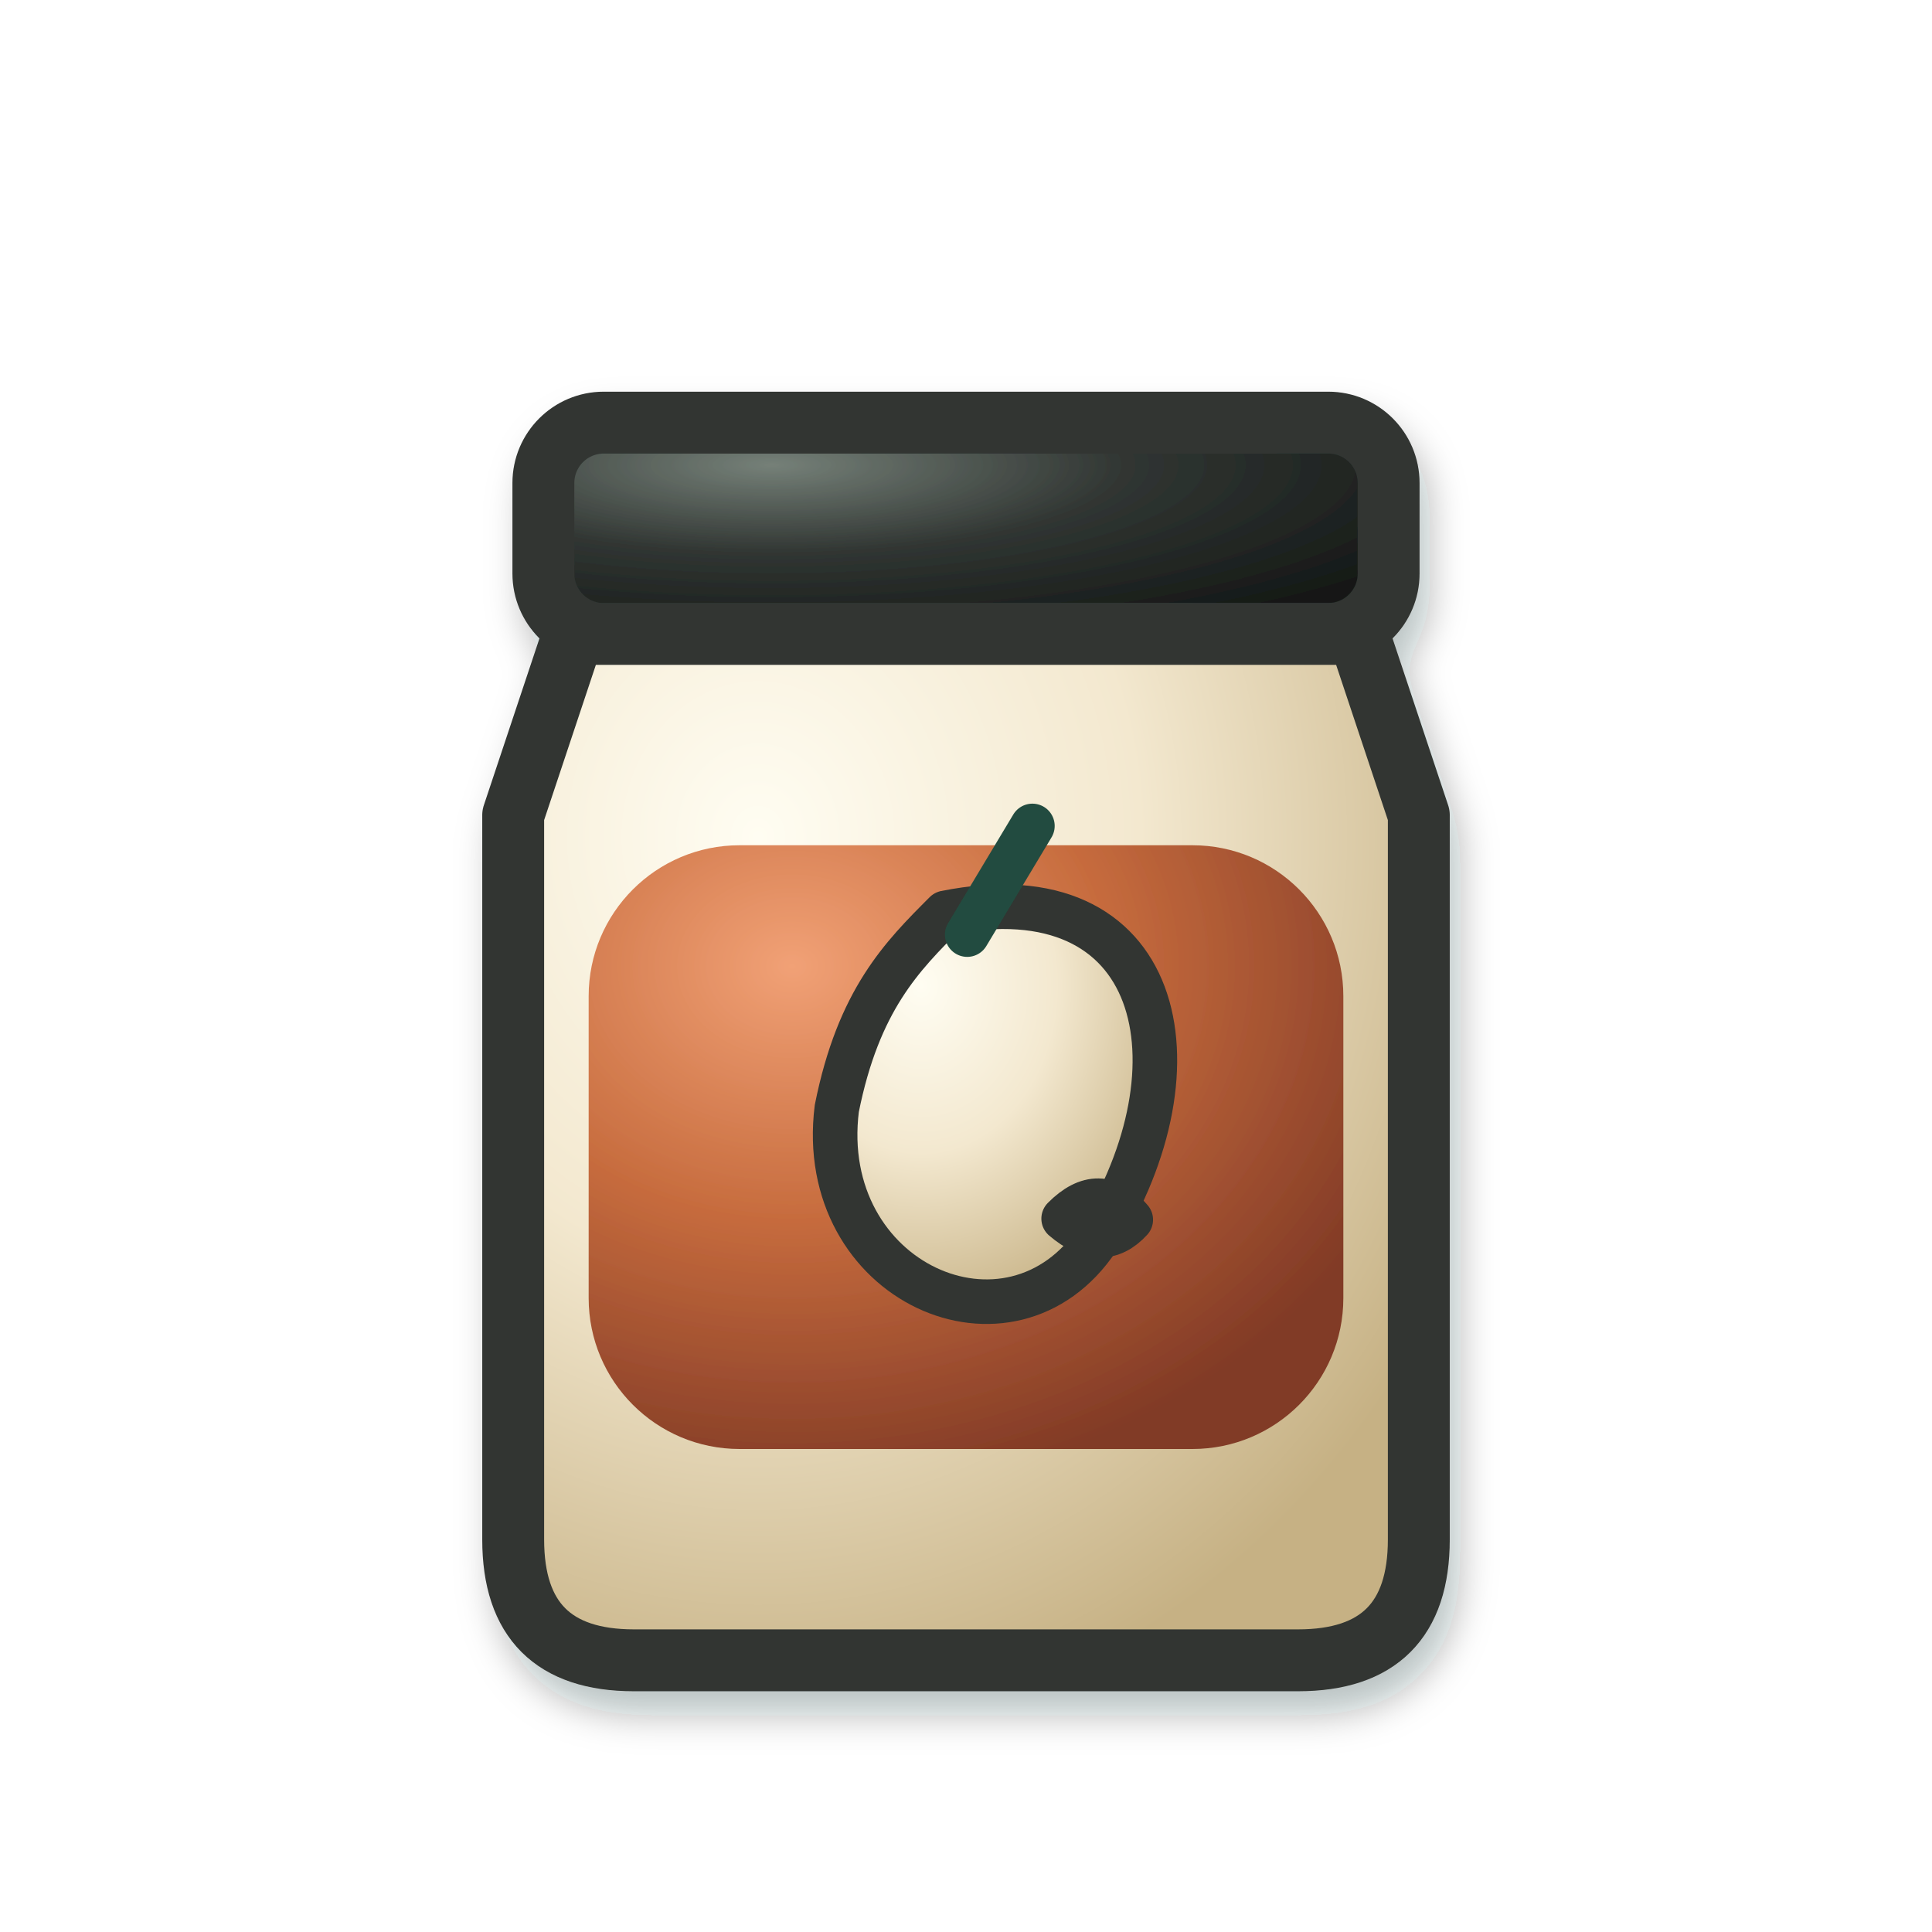
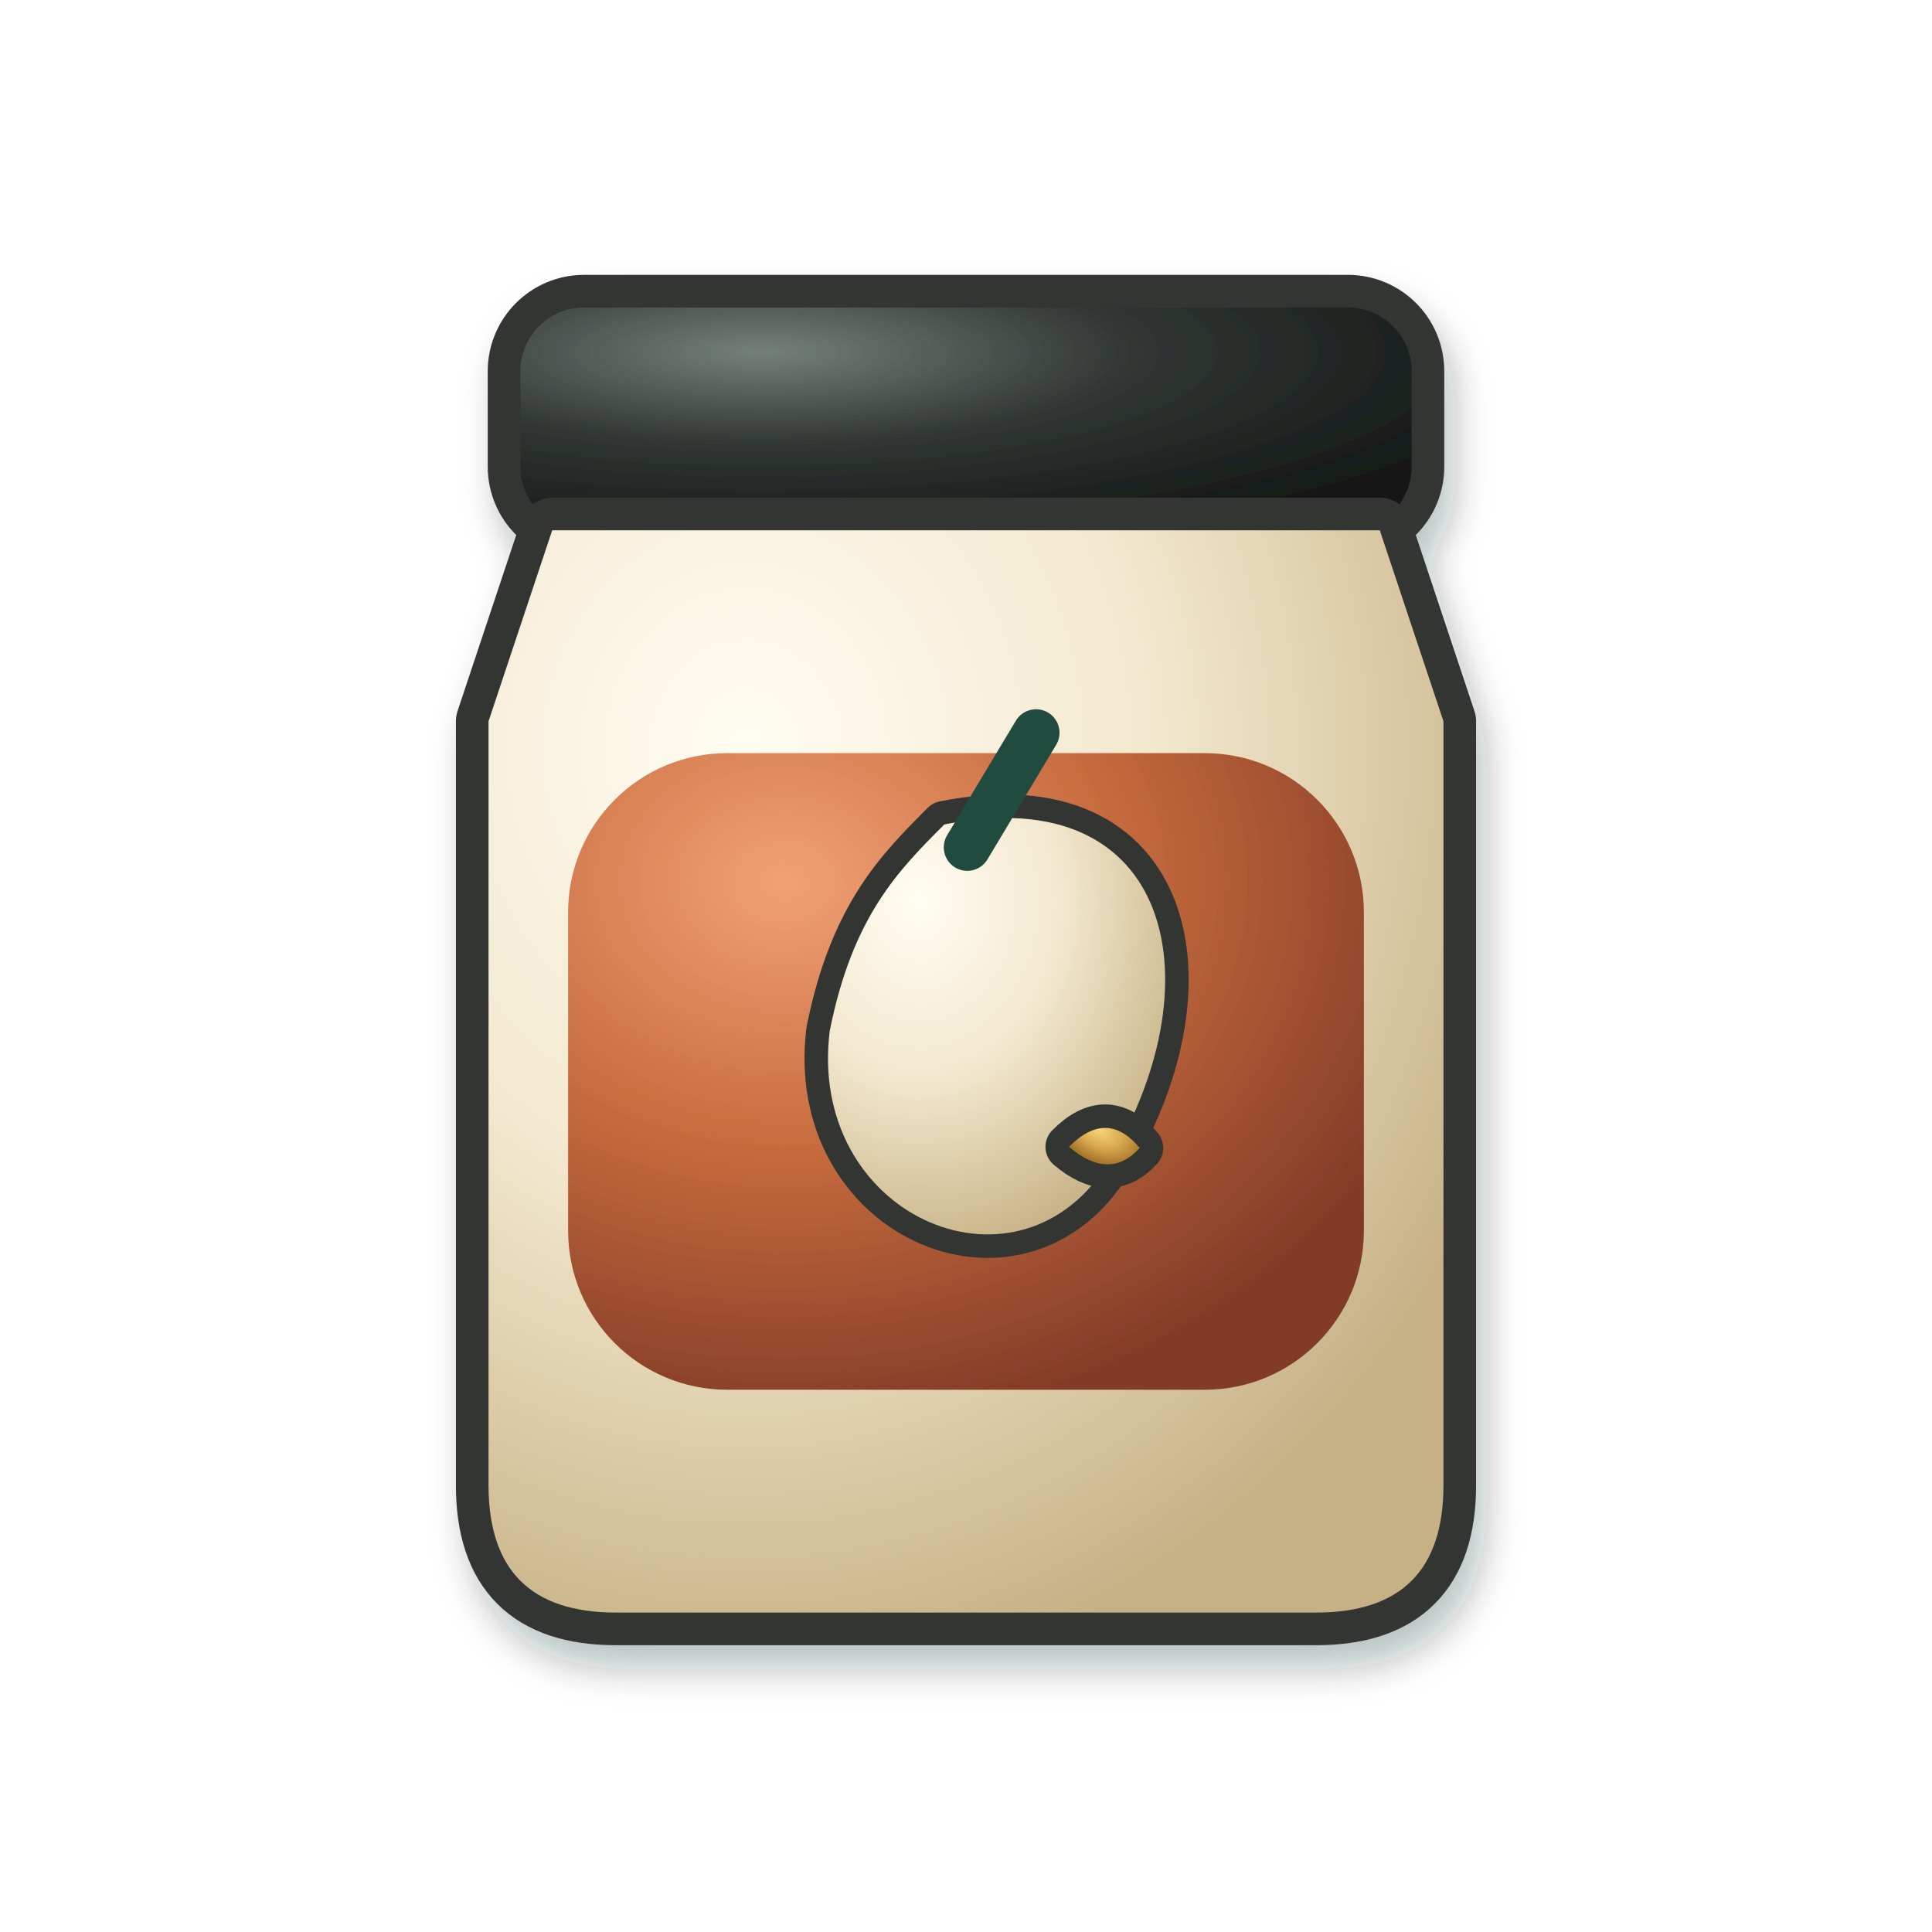
- <svg xmlns="http://www.w3.org/2000/svg" viewBox="0 0 64 64" width="64" height="64" role="img" aria-labelledby="t">
-   <style>.ink-s{stroke:#303532}.ink-f{fill:#303532}.paper-s{stroke:#F3E8CF}.paper-f{fill:#F3E8CF}@media(prefers-color-scheme:dark){.ink-s{stroke:#F3E8CF}.ink-f{fill:#F3E8CF}.paper-s{stroke:#303532}.paper-f{fill:#303532}}</style>
+ <svg xmlns="http://www.w3.org/2000/svg" viewBox="0 0 64 64" role="img" aria-labelledby="chilicrisp-title" data-aisle="International" data-render-style="dimensional">
  <defs>
-     <filter id="chilicrisp-depth" x="-18%" y="-18%" width="136%" height="140%" color-interpolation-filters="sRGB">
-       <feDropShadow dx="0.35" dy="0.8" stdDeviation="0.6" flood-color="#111815" flood-opacity="0.27" />
-     </filter>
+     <radialGradient id="chilicrisp-green" cx="27%" cy="20%" r="88%">
+       <stop offset="0" stop-color="#79A18A" />
+       <stop offset="0.48" stop-color="#244C3F" />
+       <stop offset="1" stop-color="#142F28" />
+     </radialGradient>
+     <radialGradient id="chilicrisp-green2" cx="27%" cy="20%" r="88%">
+       <stop offset="0" stop-color="#BCD099" />
+       <stop offset="0.48" stop-color="#6F8B61" />
+       <stop offset="1" stop-color="#405538" />
+     </radialGradient>
+     <radialGradient id="chilicrisp-clay" cx="27%" cy="20%" r="88%">
+       <stop offset="0" stop-color="#F1A176" />
+       <stop offset="0.48" stop-color="#C66B3D" />
+       <stop offset="1" stop-color="#813A26" />
+     </radialGradient>
+     <radialGradient id="chilicrisp-clay2" cx="27%" cy="20%" r="88%">
+       <stop offset="0" stop-color="#F6C79F" />
+       <stop offset="0.48" stop-color="#DF9A68" />
+       <stop offset="1" stop-color="#A85C3B" />
+     </radialGradient>
    <radialGradient id="chilicrisp-charcoal" cx="27%" cy="20%" r="88%">
      <stop offset="0" stop-color="#758078" />
      <stop offset="0.48" stop-color="#303532" />
      <stop offset="1" stop-color="#151917" />
    </radialGradient>
    <radialGradient id="chilicrisp-cream" cx="27%" cy="20%" r="88%">
      <stop offset="0" stop-color="#FFFDF2" />
      <stop offset="0.48" stop-color="#F3E8CF" />
      <stop offset="1" stop-color="#C6B184" />
    </radialGradient>
-     <radialGradient id="chilicrisp-clay" cx="27%" cy="20%" r="88%">
-       <stop offset="0" stop-color="#F1A176" />
-       <stop offset="0.48" stop-color="#C66B3D" />
-       <stop offset="1" stop-color="#813A26" />
+     <radialGradient id="chilicrisp-cream2" cx="27%" cy="20%" r="88%">
+       <stop offset="0" stop-color="#F4E8CB" />
+       <stop offset="0.48" stop-color="#D8C9A7" />
+       <stop offset="1" stop-color="#A8956C" />
    </radialGradient>
    <radialGradient id="chilicrisp-gold" cx="27%" cy="20%" r="88%">
      <stop offset="0" stop-color="#F8D878" />
      <stop offset="0.48" stop-color="#D8A94F" />
      <stop offset="1" stop-color="#98651F" />
    </radialGradient>
+     <radialGradient id="chilicrisp-red" cx="27%" cy="20%" r="88%">
+       <stop offset="0" stop-color="#DC8066" />
+       <stop offset="0.48" stop-color="#9E4938" />
+       <stop offset="1" stop-color="#5E2824" />
+     </radialGradient>
+     <filter id="chilicrisp-depth" x="-18%" y="-18%" width="136%" height="140%" color-interpolation-filters="sRGB">
+       <feDropShadow dx="0.35" dy="0.8" stdDeviation="0.6" flood-color="#111815" flood-opacity="0.27" />
+     </filter>
  </defs>
-   <g class="ink-s" stroke-width="2.05" stroke-linecap="round" stroke-linejoin="round" filter="url(#chilicrisp-depth)">
-     <rect x="18" y="14" width="28" height="7" rx="2" fill="url(#chilicrisp-charcoal)" data-tone="charcoal" />
-     <path d="M19 21H45L47 27V51Q47 55 43 55H21Q17 55 17 51V27Z" fill="url(#chilicrisp-cream)" data-tone="cream" />
-     <rect x="19.5" y="28" width="25" height="20" rx="5" fill="url(#chilicrisp-clay)" data-tone="clay" stroke="none" />
-     <g transform="translate(0 0) scale(.72) translate(12.5 15)">
-       <path d="M31 27C41 25 43 34 38 42C34 48 25 44 26 36C27 31 29 29 31 27Z" fill="url(#chilicrisp-cream)" data-tone="cream" />
-       <path d="M32 28L35 23" fill="none" stroke="#244C3F" />
-       <path d="M36.68 41.84Q37.28 39.56 39.38 40.34Q38.96 42.26 36.68 41.84Z" fill="url(#chilicrisp-gold)" data-tone="gold" transform="rotate(30 38 41)" />
+   <style>
+     .food-icon { color-scheme: light dark; }
+     @media (prefers-color-scheme: dark) {
+       .food-icon { stroke: #F3E8CF; }
+ 
+       .food-icon [data-tone="charcoal"] { fill: url(#chilicrisp-cream); }
+       .food-icon [data-tone="cream"] { fill: url(#chilicrisp-charcoal); }
+       .food-icon [fill="#303532"] { fill: #F3E8CF; }
+       .food-icon [fill="#F3E8CF"] { fill: #303532; }
+       .food-icon [stroke="#303532"] { stroke: #F3E8CF; }
+       .food-icon [stroke="#F3E8CF"] { stroke: #303532; }
+     }
+   </style>
+   <g class="food-icon" stroke="#303532" stroke-width="2.05" stroke-linecap="round" stroke-linejoin="round" paint-order="stroke fill" filter="url(#chilicrisp-depth)">
+     <g class="optical-alignment" transform="translate(32 32) scale(1.05444) translate(-32 -34.6875)">
+       <rect x="18" y="14" width="28" height="7" rx="2" fill="url(#chilicrisp-charcoal)" data-tone="charcoal" />
+       <path d="M19 21H45L47 27V51Q47 55 43 55H21Q17 55 17 51V27Z" fill="url(#chilicrisp-cream)" data-tone="cream" />
+       <rect x="19.5" y="28" width="25" height="20" rx="5" fill="url(#chilicrisp-clay)" data-tone="clay" stroke="none" />
+       <g transform="translate(0 0) scale(.72) translate(12.5 15)">
+         <path d="M31 27C41 25 43 34 38 42C34 48 25 44 26 36C27 31 29 29 31 27Z" fill="url(#chilicrisp-cream)" data-tone="cream" />
+         <path d="M32 28L35 23" fill="none" stroke="#244C3F" />
+         <path d="M36.68 41.84Q37.28 39.56 39.38 40.34Q38.96 42.26 36.68 41.84Z" fill="url(#chilicrisp-gold)" data-tone="gold" transform="rotate(30 38 41)" />
+       </g>
    </g>
  </g>
</svg>
